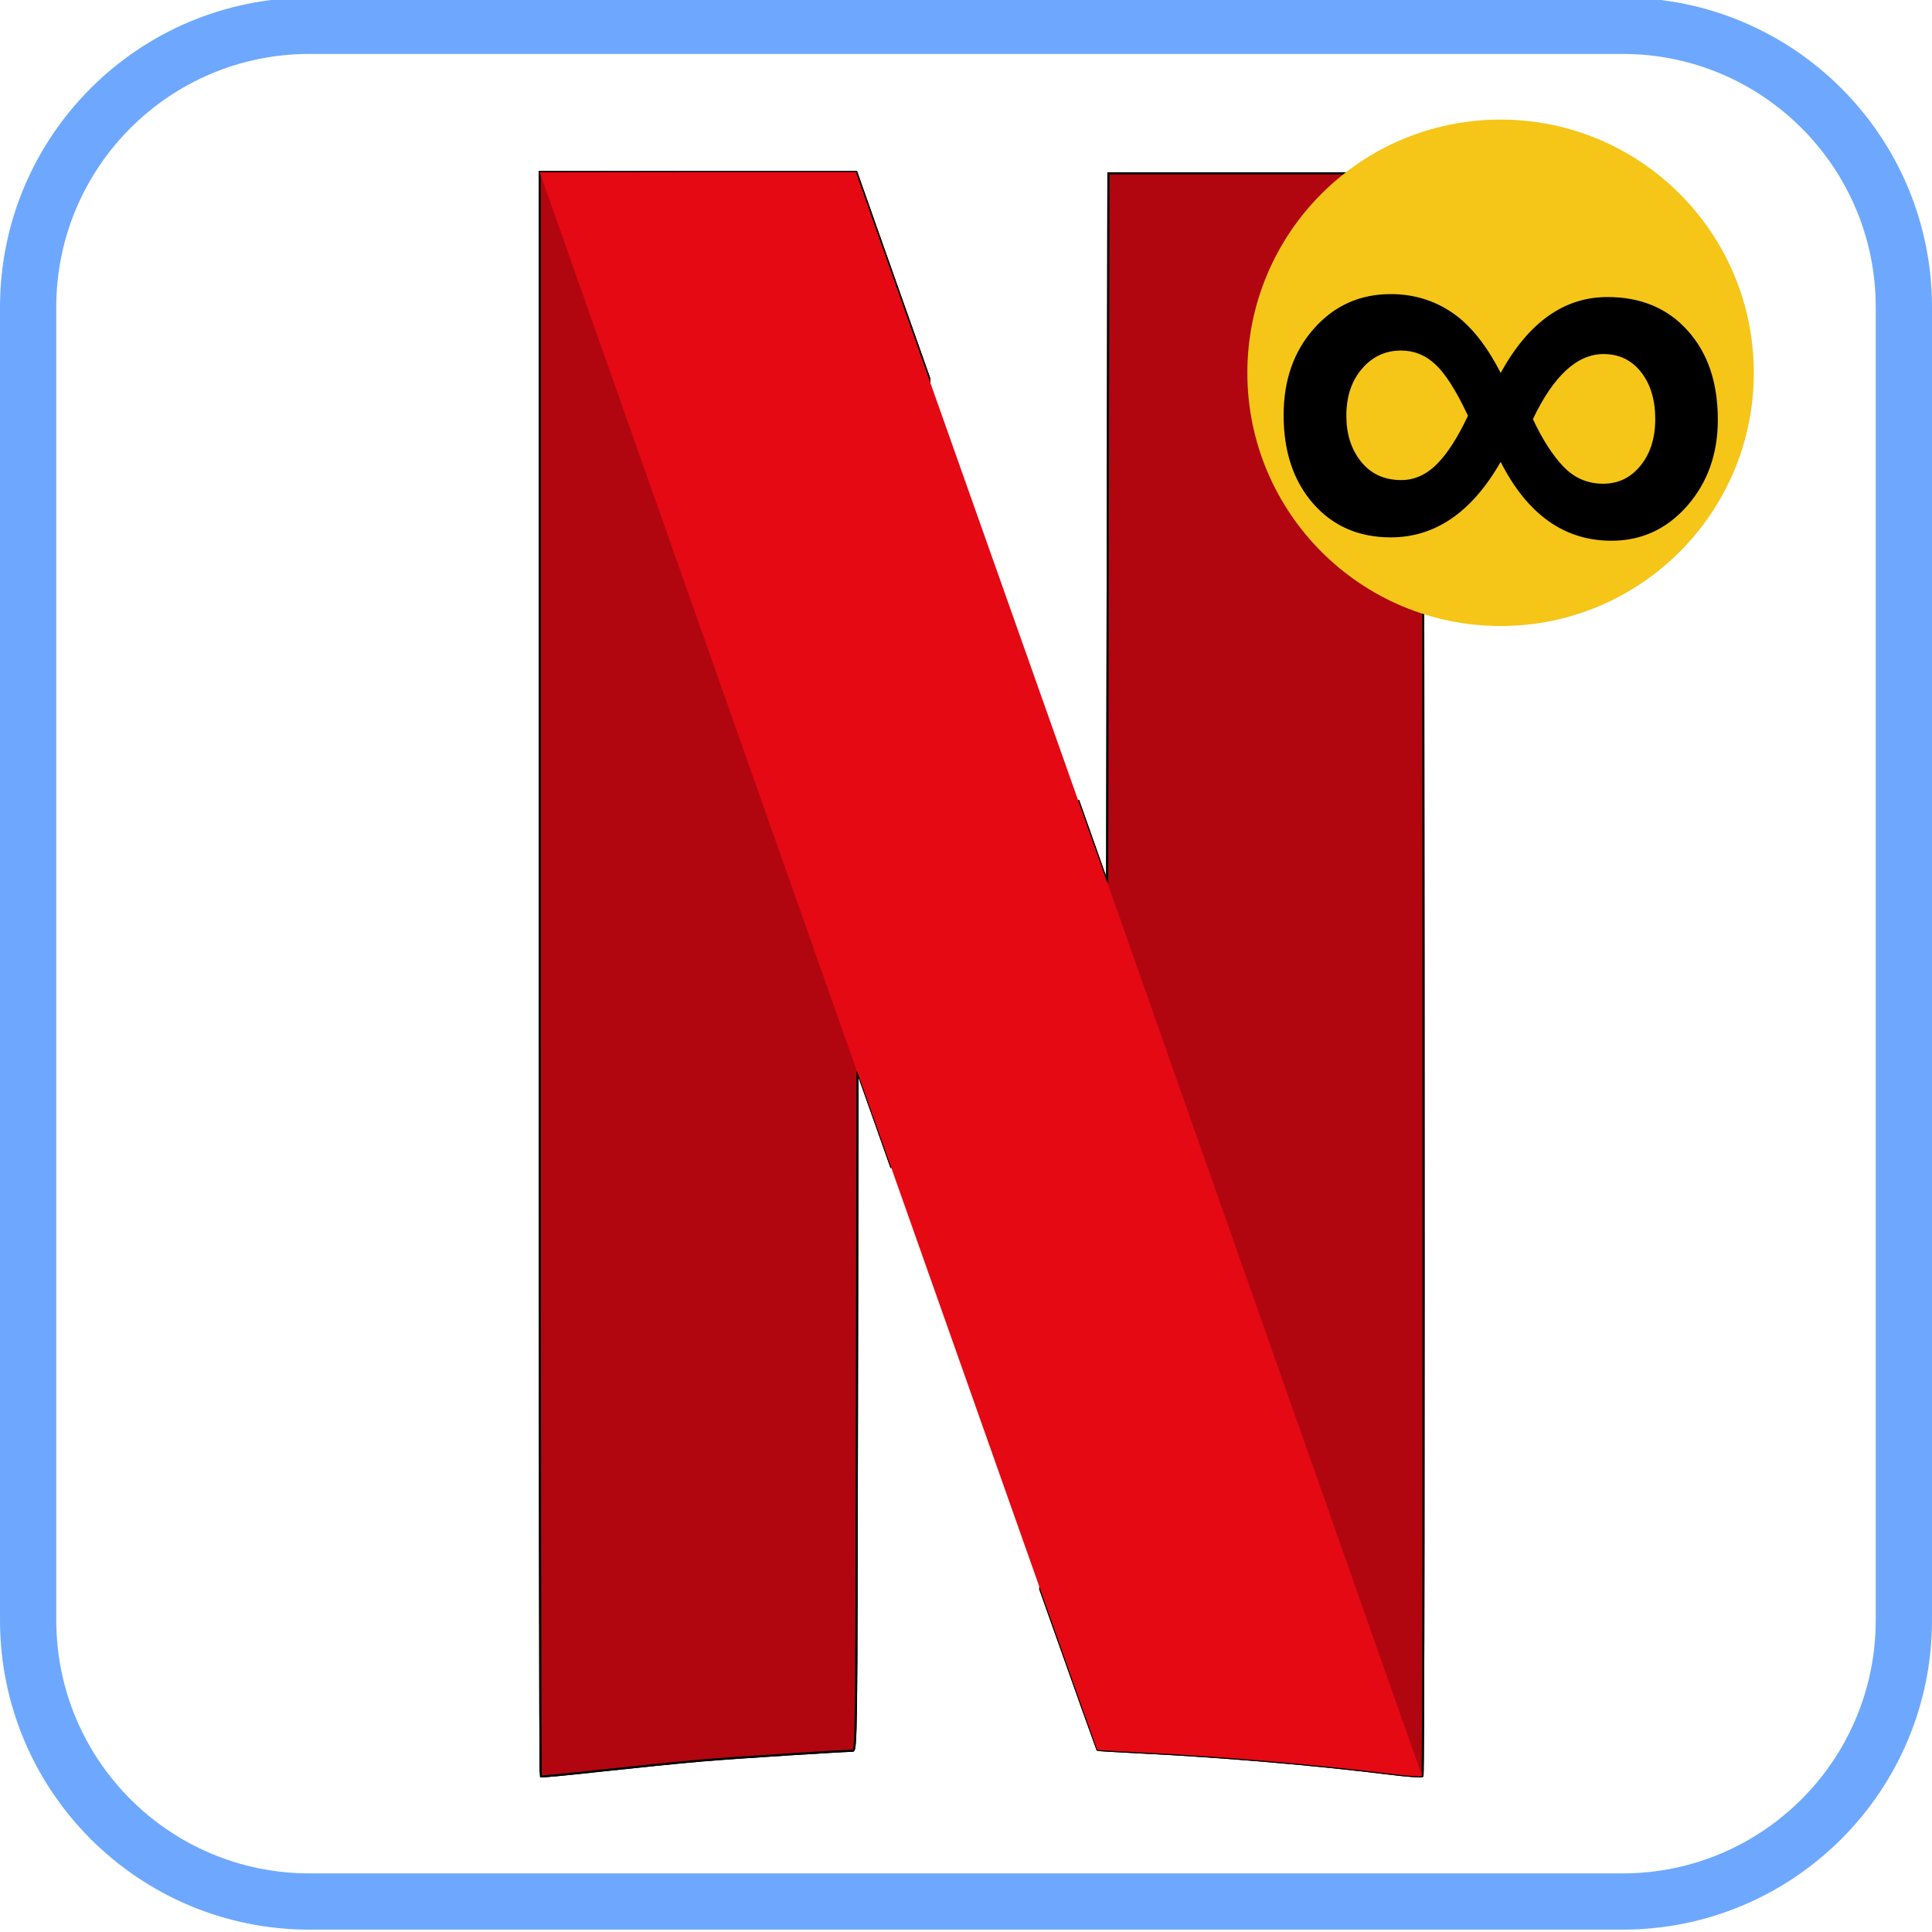
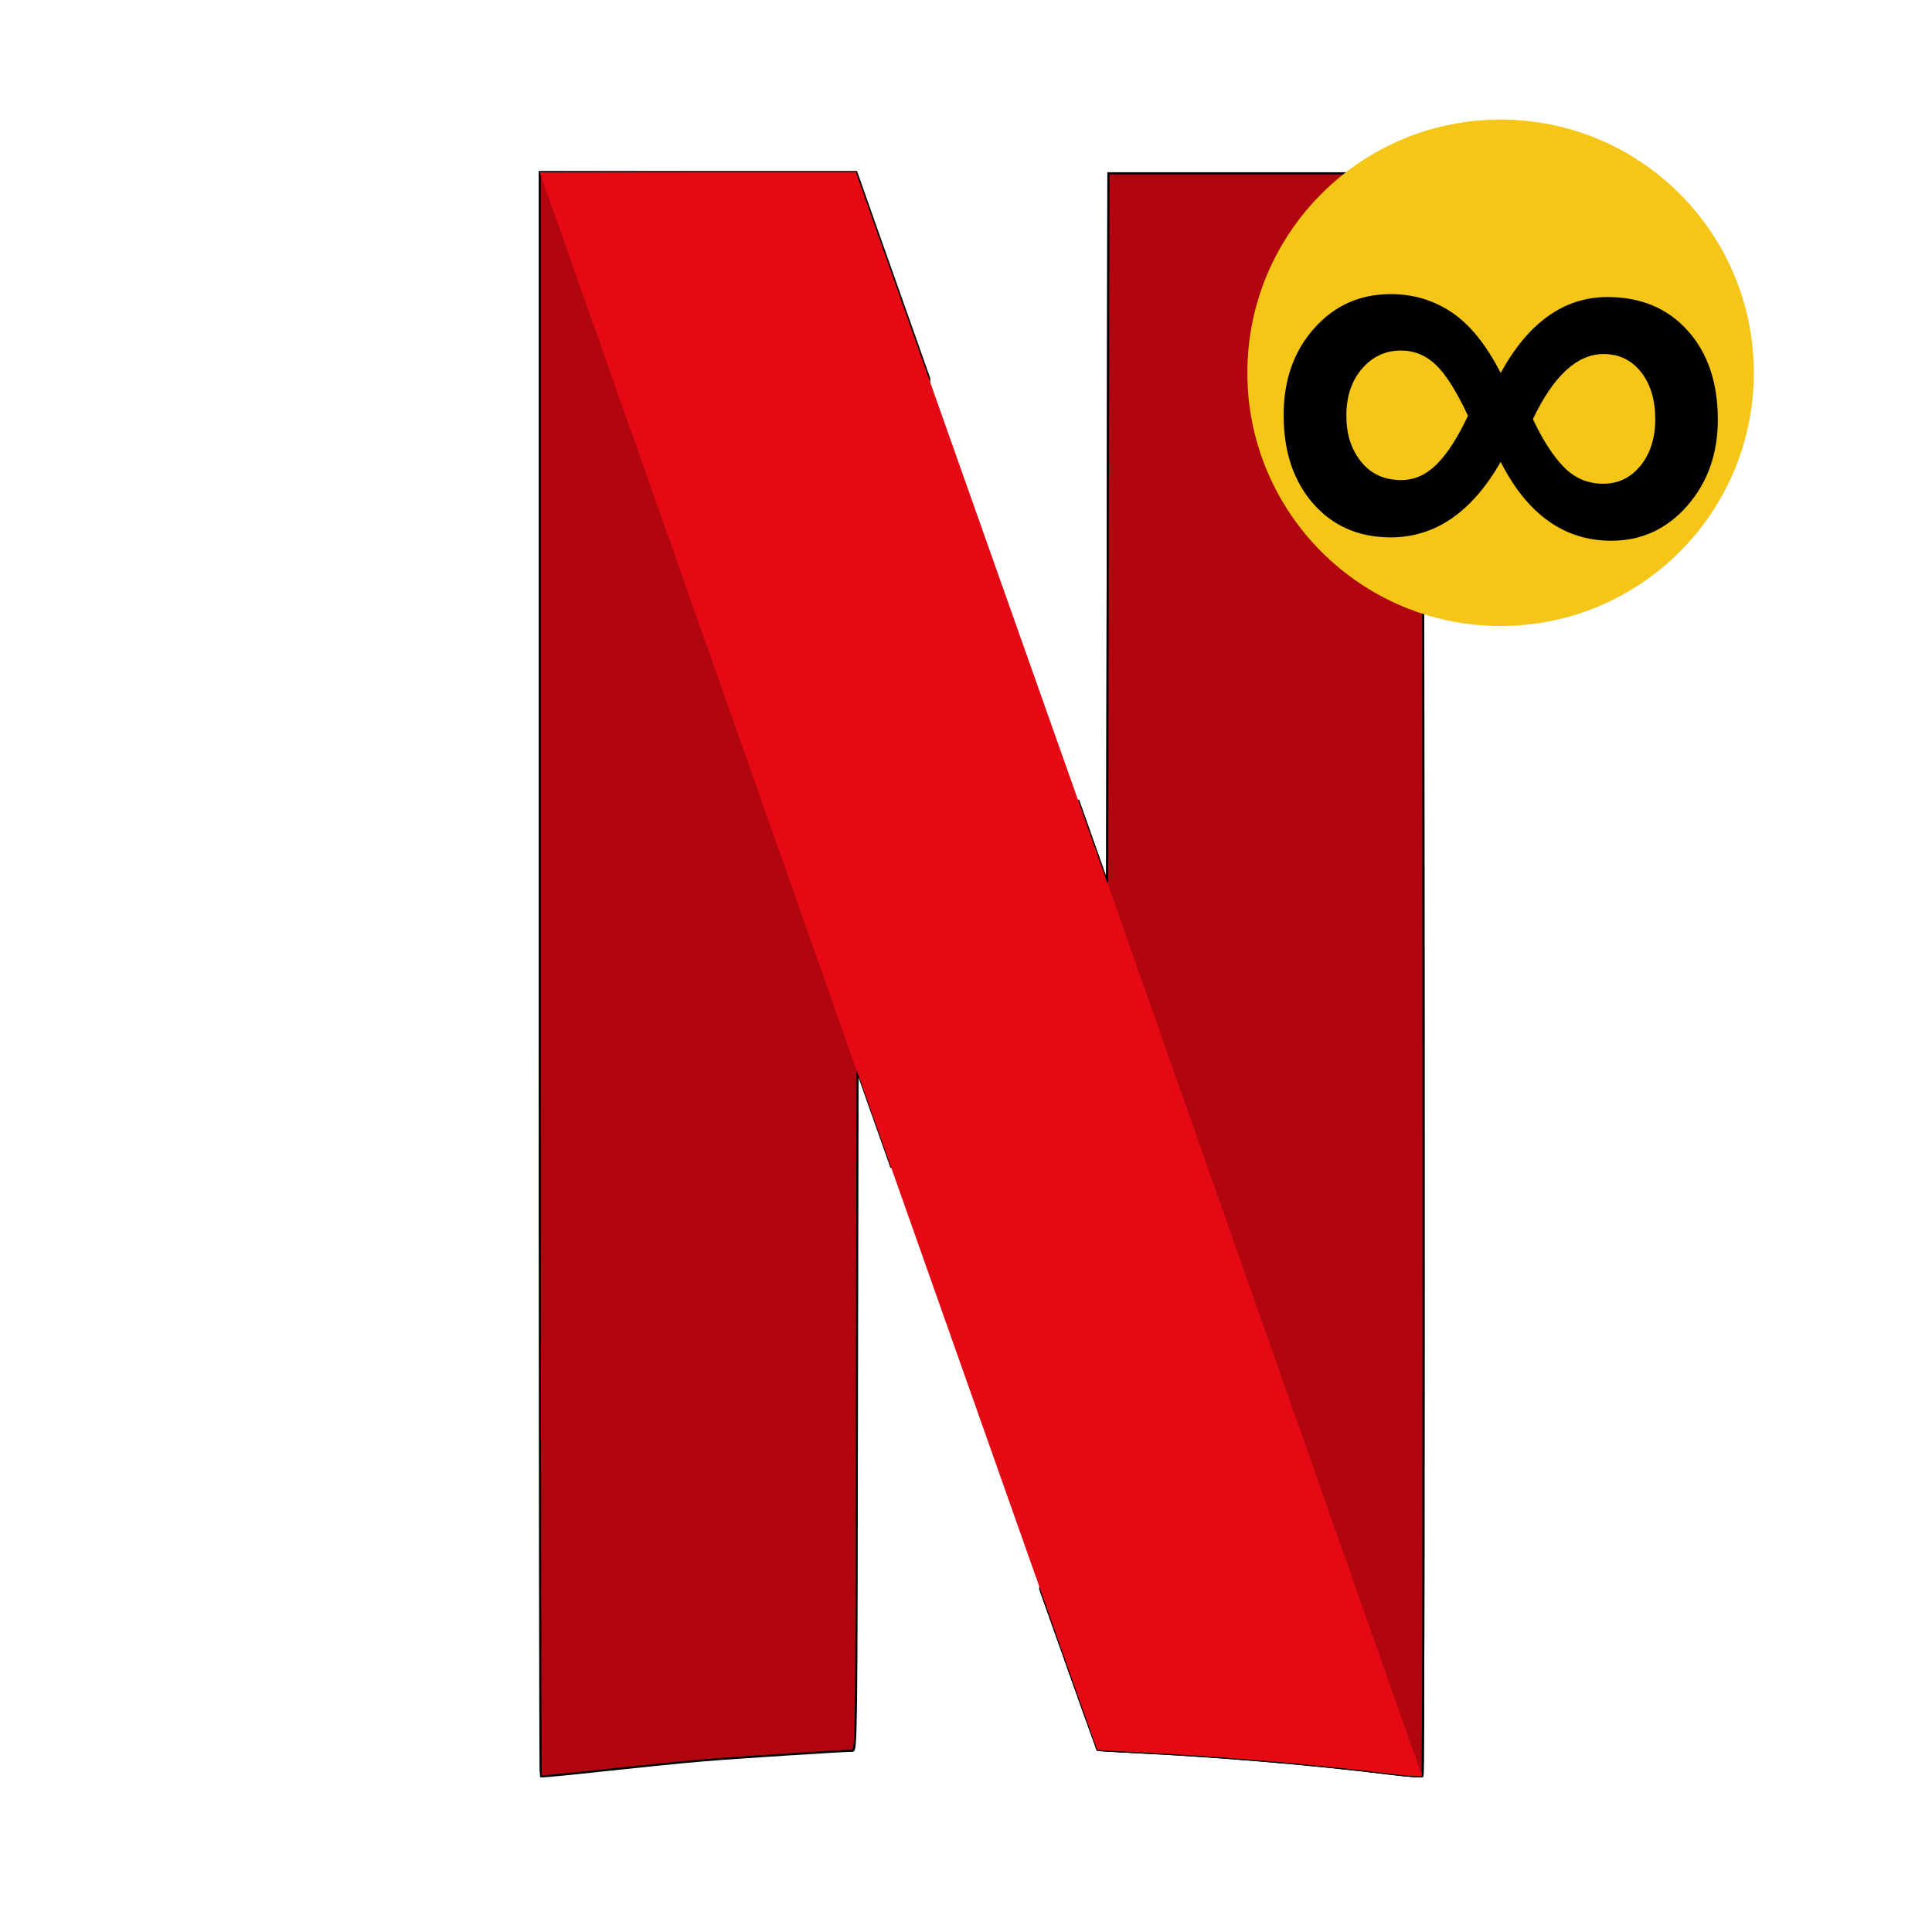
<svg xmlns="http://www.w3.org/2000/svg" width="512" height="512" viewBox="50 53 412 407">
  <style>.st0{fill:#b1060f;stroke:#000}.st1{fill:url(#path5719_1_)}.st2{fill:#e50914}</style>
-   <rect x="56" y="56" width="400" height="400" rx="60" fill="none" stroke="#6ea8fe" stroke-width="12" />
  <g id="g5747" transform="translate(310 273) scale(.45)">
    <path id="path4155" class="st0" d="M-52.5-412.3l-.3 168-.3 168-13.8-39v-.1l-17.9 374c17.6 49.6 27 76.1 27.1 76.2.1.1 10.1.7 22.2 1.3 36.6 1.8 82 5.7 116.5 10 8 1 14.8 1.5 15.3 1.1s.6-171.4.5-380.1l-.3-379.4h-149z" />
    <path id="path4157" class="st0" d="M-322-412.8V-33c0 208.9.2 380 .5 380.3.3.3 13.2-1 28.8-2.7 15.6-1.7 37.1-3.9 47.8-4.8 16.4-1.4 65.6-4.5 71.2-4.6 1.7 0 1.8-8.5 2-160.9l.3-160.9 11.9 33.6c1.8 5.2 2.4 6.8 4.2 11.9l17.9-373.9c-3.8-10.7-1.8-5.1-6.1-17.3-14.6-41.3-27-76.2-27.5-77.8l-1-2.8h-150z" />
    <path id="path5715" class="st0" d="M-52.5-412.3l-.3 168-.3 168-13.8-39v-.1l-17.9 374c17.6 49.6 27 76.1 27.1 76.2.1.1 10.1.7 22.2 1.3 36.6 1.8 82 5.7 116.5 10 8 1 14.8 1.5 15.3 1.1s.6-171.4.5-380.1l-.3-379.4h-149z" />
-     <path id="path5717" class="st0" d="M-322-412.8V-33c0 208.9.2 380 .5 380.3.3.3 13.2-1 28.8-2.7 15.6-1.7 37.1-3.9 47.8-4.8 16.4-1.4 65.6-4.5 71.2-4.6 1.7 0 1.8-8.5 2-160.9l.3-160.9 11.9 33.6c1.8 5.2 2.4 6.8 4.2 11.9l17.9-373.9c-3.8-10.7-1.8-5.1-6.1-17.3-14.6-41.3-27-76.2-27.5-77.8l-1-2.8h-150z" />
+     <path id="path5719" class="st1" d="M-322-412.8v213.2l150.2 398.4c0-9.1 0-14.1.1-24.5l.3-160.9 11.9 33.6C-93.5 234.2-58 334.6-57.8 334.8c.1.1 10.1.7 22.2 1.3 36.6 1.8 82 5.7 116.5 10 8 1 14.8 1.5 15.3 1.1.3-.3.5-84.1.5-202.4L-52.7-285l-.1 40.7-.3 168-13.8-39c-13.5-38.1-22.5-63.6-76.8-217-14.6-41.3-27-76.2-27.5-77.8l-1-2.8H-322v.1z" />
+     <path id="path5721" class="st2" d="M-322-412.8l150.5 426.5v-.2l11.9 33.6C-93.5 234.2-58 334.6-57.8 334.8c.1.1 10.1.7 22.2 1.3 36.6 1.8 82 5.7 116.5 10 7.9 1 14.8 1.5 15.2 1.1L-53.1-76.4v.1l-13.8-39c-13.5-38.1-22.5-63.6-76.8-217-14.6-41.3-27-76.2-27.5-77.8l-1-2.8h-74.9l-74.9.1z" />
    <radialGradient id="path5719_1_" cx="18038.016" cy="-146.44" r="368.717" gradientTransform="matrix(.07072 -.02449 -.897 -2.5906 -1526.665 25.194)" gradientUnits="userSpaceOnUse">
      <stop offset="0" />
      <stop offset="1" stop-opacity="0" />
    </radialGradient>
-     <path id="path5719" class="st1" d="M-322-412.8v213.2l150.2 398.4c0-9.1 0-14.1.1-24.5l.3-160.9 11.9 33.6C-93.5 234.2-58 334.6-57.8 334.8c.1.1 10.1.7 22.2 1.3 36.6 1.8 82 5.7 116.5 10 8 1 14.8 1.5 15.3 1.1.3-.3.5-84.1.5-202.4L-52.7-285l-.1 40.7-.3 168-13.8-39c-13.5-38.1-22.5-63.6-76.8-217-14.6-41.3-27-76.2-27.5-77.8l-1-2.8H-322v.1z" />
-     <path id="path5721" class="st2" d="M-322-412.8l150.5 426.5v-.2l11.9 33.6C-93.5 234.2-58 334.6-57.8 334.8c.1.1 10.1.7 22.2 1.3 36.6 1.8 82 5.7 116.5 10 7.9 1 14.8 1.5 15.2 1.1L-53.1-76.4v.1l-13.8-39c-13.5-38.1-22.5-63.6-76.8-217-14.6-41.3-27-76.2-27.5-77.8l-1-2.8h-74.9l-74.9.1z" />
  </g>
  <g>
    <circle cx="370" cy="130" r="54" fill="#F5C518" />
    <g transform="translate(-370 -115) scale(2)">
      <text x="370" y="148" text-anchor="middle" font-family="Arial, sans-serif" font-size="72" font-weight="bold" fill="#000">∞</text>
    </g>
  </g>
</svg>
